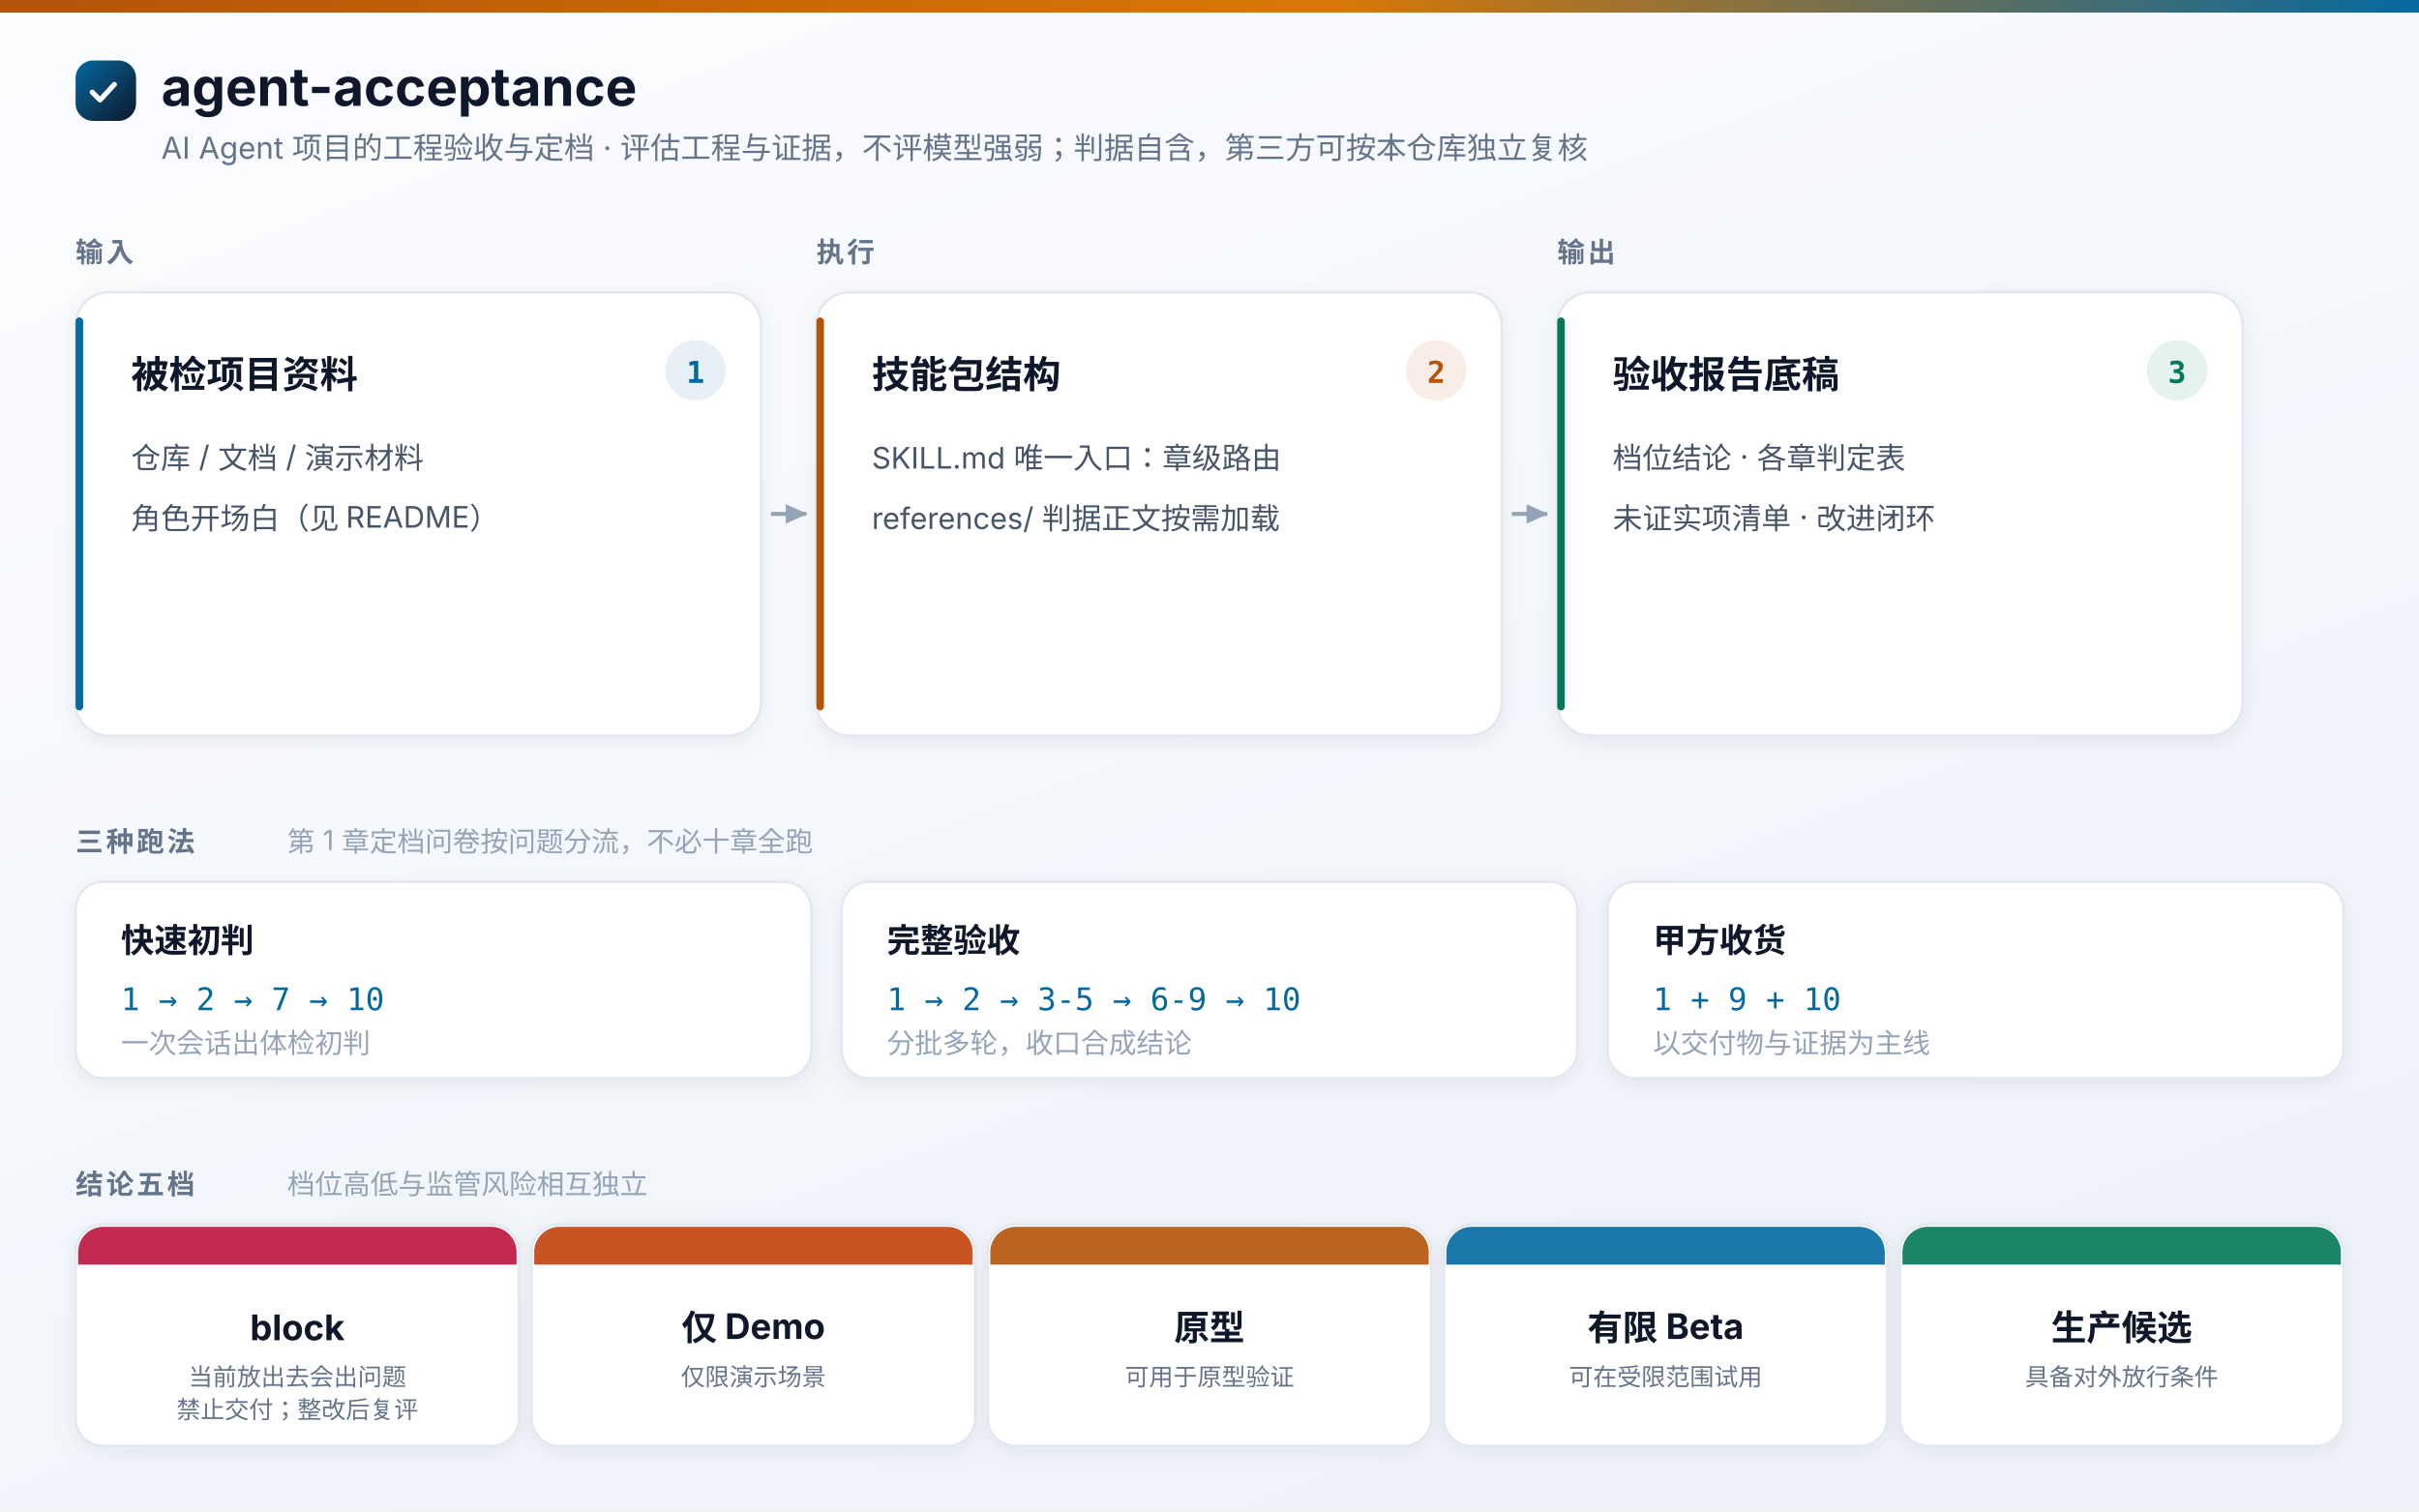
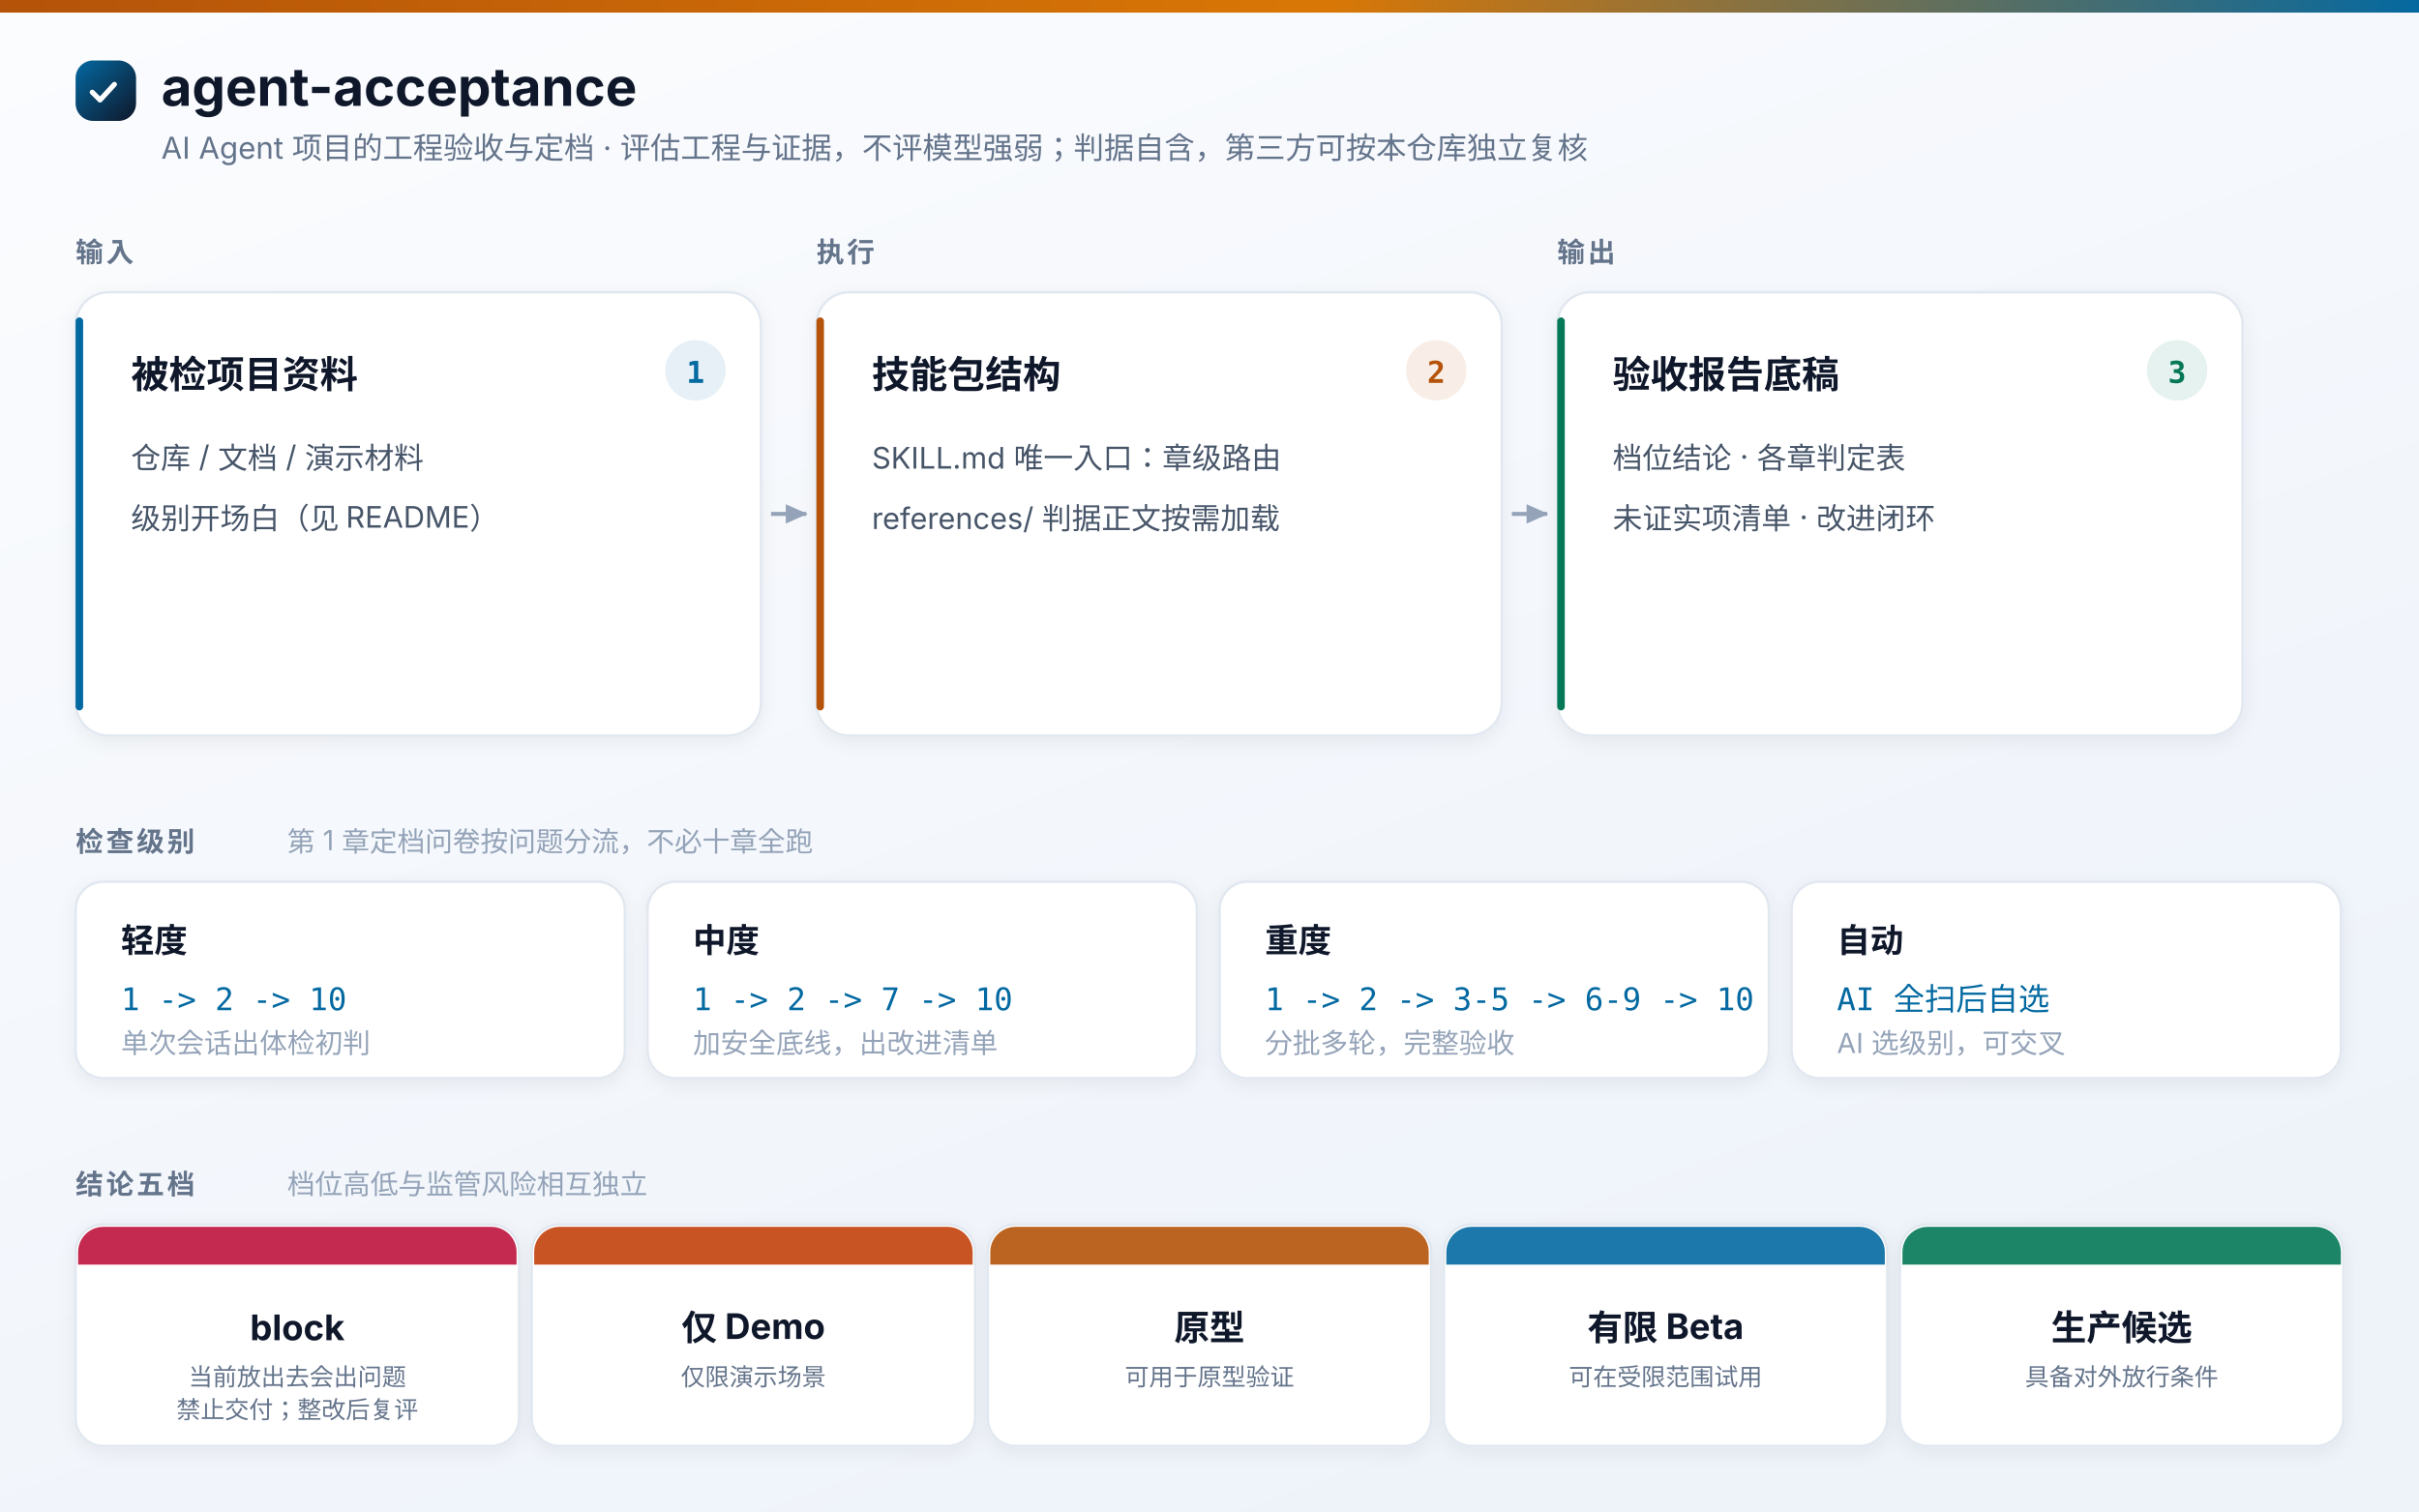
- <svg xmlns="http://www.w3.org/2000/svg" width="960" height="600" viewBox="0 0 960 600" role="img" aria-label="agent-acceptance 体系总览：输入、执行、输出三泳道，三种跑法与五档结论">
+ <svg xmlns="http://www.w3.org/2000/svg" width="960" height="600" viewBox="0 0 960 600" role="img" aria-label="agent-acceptance 体系总览：输入、执行、输出三泳道，四个检查级别与五档结论">
  <defs>
    <linearGradient id="pageBg" x1="0" y1="0" x2="0.6" y2="1">
      <stop offset="0%" stop-color="#fbfcfe" />
      <stop offset="100%" stop-color="#eef3fa" />
    </linearGradient>
    <linearGradient id="brandBar" x1="0" y1="0" x2="1" y2="0">
      <stop offset="0%" stop-color="#b45309" />
      <stop offset="55%" stop-color="#d97706" />
      <stop offset="100%" stop-color="#0369a1" />
    </linearGradient>
    <linearGradient id="brandMark" x1="0" y1="0" x2="1" y2="1">
      <stop offset="0%" stop-color="#0369a1" />
      <stop offset="100%" stop-color="#0f172a" />
    </linearGradient>
    <filter id="cardShadow" x="-10%" y="-10%" width="120%" height="130%">
      <feDropShadow dx="0" dy="2" stdDeviation="3.5" flood-color="#0f172a" flood-opacity="0.06" />
    </filter>
    <marker id="arw" viewBox="0 0 10 10" refX="8.5" refY="5" markerWidth="6" markerHeight="6" orient="auto-start-reverse">
      <path d="M 0 1 L 9 5 L 0 9 z" fill="#94a3b8" />
    </marker>
  </defs>
  <rect width="960" height="600" fill="url(#pageBg)" />
  <rect x="0" y="0" width="960" height="5" fill="url(#brandBar)" />
  <g>
    <rect x="30" y="24" width="24" height="24" rx="7" fill="url(#brandMark)" />
    <path d="M36.6 36.6 l3.1 3.1 5.7-6.2" stroke="#ffffff" stroke-width="2" fill="none" stroke-linecap="round" stroke-linejoin="round" />
  </g>
  <text x="64" y="42" font-family="-apple-system, BlinkMacSystemFont, 'Segoe UI', 'PingFang SC', 'Microsoft YaHei', 'Hiragino Sans GB', sans-serif" font-size="21" fill="#0f172a" font-weight="bold" text-anchor="start">agent-acceptance</text>
  <text x="64" y="63" font-family="-apple-system, BlinkMacSystemFont, 'Segoe UI', 'PingFang SC', 'Microsoft YaHei', 'Hiragino Sans GB', sans-serif" font-size="12" fill="#64748b" font-weight="normal" text-anchor="start">AI Agent 项目的工程验收与定档 · 评估工程与证据，不评模型强弱；判据自含，第三方可按本仓库独立复核</text>
  <text x="30" y="104" font-family="ui-monospace, SFMono-Regular, Menlo, Consolas, monospace" font-size="11" fill="#64748b" font-weight="bold" text-anchor="start" letter-spacing="0.1em">输入</text>
  <rect x="30" y="116" width="272" height="176" rx="13" fill="#ffffff" stroke="#e2e8f0" stroke-width="1" filter="url(#cardShadow)" />
  <path d="M31 129 a12 12 0 0 1 12 -12 h248 a12 12 0 0 1 12 12 v152 l0 0 h-270 z" fill="none" />
  <rect x="30" y="126" width="3" height="156" rx="1.5" fill="#0369a1" />
  <text x="52" y="154" font-family="-apple-system, BlinkMacSystemFont, 'Segoe UI', 'PingFang SC', 'Microsoft YaHei', 'Hiragino Sans GB', sans-serif" font-size="15" fill="#0f172a" font-weight="bold" text-anchor="start">被检项目资料</text>
  <circle cx="276" cy="147" r="12" fill="#0369a1" opacity="0.10" />
  <text x="276" y="152" font-family="ui-monospace, SFMono-Regular, Menlo, Consolas, monospace" font-size="12" fill="#0369a1" font-weight="bold" text-anchor="middle">1</text>
  <text x="52" y="186" font-family="-apple-system, BlinkMacSystemFont, 'Segoe UI', 'PingFang SC', 'Microsoft YaHei', 'Hiragino Sans GB', sans-serif" font-size="11.8" fill="#475569" font-weight="normal" text-anchor="start">仓库 / 文档 / 演示材料</text>
-   <text x="52" y="210" font-family="-apple-system, BlinkMacSystemFont, 'Segoe UI', 'PingFang SC', 'Microsoft YaHei', 'Hiragino Sans GB', sans-serif" font-size="11.8" fill="#475569" font-weight="normal" text-anchor="start">角色开场白（见 README）</text>
+   <text x="52" y="210" font-family="-apple-system, BlinkMacSystemFont, 'Segoe UI', 'PingFang SC', 'Microsoft YaHei', 'Hiragino Sans GB', sans-serif" font-size="11.8" fill="#475569" font-weight="normal" text-anchor="start">级别开场白（见 README）</text>
  <path d="M306 204.0 L320 204.0" stroke="#94a3b8" stroke-width="1.6" fill="none" marker-end="url(#arw)" />
  <text x="324" y="104" font-family="ui-monospace, SFMono-Regular, Menlo, Consolas, monospace" font-size="11" fill="#64748b" font-weight="bold" text-anchor="start" letter-spacing="0.1em">执行</text>
  <rect x="324" y="116" width="272" height="176" rx="13" fill="#ffffff" stroke="#e2e8f0" stroke-width="1" filter="url(#cardShadow)" />
  <path d="M325 129 a12 12 0 0 1 12 -12 h248 a12 12 0 0 1 12 12 v152 l0 0 h-270 z" fill="none" />
  <rect x="324" y="126" width="3" height="156" rx="1.5" fill="#b45309" />
  <text x="346" y="154" font-family="-apple-system, BlinkMacSystemFont, 'Segoe UI', 'PingFang SC', 'Microsoft YaHei', 'Hiragino Sans GB', sans-serif" font-size="15" fill="#0f172a" font-weight="bold" text-anchor="start">技能包结构</text>
  <circle cx="570" cy="147" r="12" fill="#b45309" opacity="0.10" />
  <text x="570" y="152" font-family="ui-monospace, SFMono-Regular, Menlo, Consolas, monospace" font-size="12" fill="#b45309" font-weight="bold" text-anchor="middle">2</text>
  <text x="346" y="186" font-family="-apple-system, BlinkMacSystemFont, 'Segoe UI', 'PingFang SC', 'Microsoft YaHei', 'Hiragino Sans GB', sans-serif" font-size="11.8" fill="#475569" font-weight="normal" text-anchor="start">SKILL.md 唯一入口：章级路由</text>
  <text x="346" y="210" font-family="-apple-system, BlinkMacSystemFont, 'Segoe UI', 'PingFang SC', 'Microsoft YaHei', 'Hiragino Sans GB', sans-serif" font-size="11.8" fill="#475569" font-weight="normal" text-anchor="start">references/ 判据正文按需加载</text>
  <path d="M600 204.0 L614 204.0" stroke="#94a3b8" stroke-width="1.6" fill="none" marker-end="url(#arw)" />
  <text x="618" y="104" font-family="ui-monospace, SFMono-Regular, Menlo, Consolas, monospace" font-size="11" fill="#64748b" font-weight="bold" text-anchor="start" letter-spacing="0.1em">输出</text>
  <rect x="618" y="116" width="272" height="176" rx="13" fill="#ffffff" stroke="#e2e8f0" stroke-width="1" filter="url(#cardShadow)" />
  <path d="M619 129 a12 12 0 0 1 12 -12 h248 a12 12 0 0 1 12 12 v152 l0 0 h-270 z" fill="none" />
  <rect x="618" y="126" width="3" height="156" rx="1.5" fill="#047857" />
  <text x="640" y="154" font-family="-apple-system, BlinkMacSystemFont, 'Segoe UI', 'PingFang SC', 'Microsoft YaHei', 'Hiragino Sans GB', sans-serif" font-size="15" fill="#0f172a" font-weight="bold" text-anchor="start">验收报告底稿</text>
  <circle cx="864" cy="147" r="12" fill="#047857" opacity="0.10" />
  <text x="864" y="152" font-family="ui-monospace, SFMono-Regular, Menlo, Consolas, monospace" font-size="12" fill="#047857" font-weight="bold" text-anchor="middle">3</text>
  <text x="640" y="186" font-family="-apple-system, BlinkMacSystemFont, 'Segoe UI', 'PingFang SC', 'Microsoft YaHei', 'Hiragino Sans GB', sans-serif" font-size="11.8" fill="#475569" font-weight="normal" text-anchor="start">档位结论 · 各章判定表</text>
  <text x="640" y="210" font-family="-apple-system, BlinkMacSystemFont, 'Segoe UI', 'PingFang SC', 'Microsoft YaHei', 'Hiragino Sans GB', sans-serif" font-size="11.8" fill="#475569" font-weight="normal" text-anchor="start">未证实项清单 · 改进闭环</text>
-   <text x="30" y="338" font-family="ui-monospace, SFMono-Regular, Menlo, Consolas, monospace" font-size="11" fill="#64748b" font-weight="bold" text-anchor="start" letter-spacing="0.1em">三种跑法</text>
+   <text x="30" y="338" font-family="ui-monospace, SFMono-Regular, Menlo, Consolas, monospace" font-size="11" fill="#64748b" font-weight="bold" text-anchor="start" letter-spacing="0.1em">检查级别</text>
  <text x="114" y="338" font-family="-apple-system, BlinkMacSystemFont, 'Segoe UI', 'PingFang SC', 'Microsoft YaHei', 'Hiragino Sans GB', sans-serif" font-size="11" fill="#94a3b8" font-weight="normal" text-anchor="start">第 1 章定档问卷按问题分流，不必十章全跑</text>
-   <rect x="30" y="350" width="292" height="78" rx="11" fill="#ffffff" stroke="#e2e8f0" stroke-width="1" filter="url(#cardShadow)" />
-   <text x="48" y="378" font-family="-apple-system, BlinkMacSystemFont, 'Segoe UI', 'PingFang SC', 'Microsoft YaHei', 'Hiragino Sans GB', sans-serif" font-size="13.2" fill="#0f172a" font-weight="bold" text-anchor="start">快速初判</text>
-   <text x="48" y="401" font-family="ui-monospace, SFMono-Regular, Menlo, Consolas, monospace" font-size="12.4" fill="#0369a1" font-weight="normal" text-anchor="start">1 → 2 → 7 → 10</text>
-   <text x="48" y="418" font-family="-apple-system, BlinkMacSystemFont, 'Segoe UI', 'PingFang SC', 'Microsoft YaHei', 'Hiragino Sans GB', sans-serif" font-size="11" fill="#94a3b8" font-weight="normal" text-anchor="start">一次会话出体检初判</text>
-   <rect x="334" y="350" width="292" height="78" rx="11" fill="#ffffff" stroke="#e2e8f0" stroke-width="1" filter="url(#cardShadow)" />
-   <text x="352" y="378" font-family="-apple-system, BlinkMacSystemFont, 'Segoe UI', 'PingFang SC', 'Microsoft YaHei', 'Hiragino Sans GB', sans-serif" font-size="13.2" fill="#0f172a" font-weight="bold" text-anchor="start">完整验收</text>
-   <text x="352" y="401" font-family="ui-monospace, SFMono-Regular, Menlo, Consolas, monospace" font-size="12.4" fill="#0369a1" font-weight="normal" text-anchor="start">1 → 2 → 3-5 → 6-9 → 10</text>
-   <text x="352" y="418" font-family="-apple-system, BlinkMacSystemFont, 'Segoe UI', 'PingFang SC', 'Microsoft YaHei', 'Hiragino Sans GB', sans-serif" font-size="11" fill="#94a3b8" font-weight="normal" text-anchor="start">分批多轮，收口合成结论</text>
-   <rect x="638" y="350" width="292" height="78" rx="11" fill="#ffffff" stroke="#e2e8f0" stroke-width="1" filter="url(#cardShadow)" />
-   <text x="656" y="378" font-family="-apple-system, BlinkMacSystemFont, 'Segoe UI', 'PingFang SC', 'Microsoft YaHei', 'Hiragino Sans GB', sans-serif" font-size="13.2" fill="#0f172a" font-weight="bold" text-anchor="start">甲方收货</text>
-   <text x="656" y="401" font-family="ui-monospace, SFMono-Regular, Menlo, Consolas, monospace" font-size="12.4" fill="#0369a1" font-weight="normal" text-anchor="start">1 + 9 + 10</text>
-   <text x="656" y="418" font-family="-apple-system, BlinkMacSystemFont, 'Segoe UI', 'PingFang SC', 'Microsoft YaHei', 'Hiragino Sans GB', sans-serif" font-size="11" fill="#94a3b8" font-weight="normal" text-anchor="start">以交付物与证据为主线</text>
+   <rect x="30" y="350" width="218" height="78" rx="11" fill="#ffffff" stroke="#e2e8f0" stroke-width="1" filter="url(#cardShadow)" />
+   <text x="48" y="378" font-family="-apple-system, BlinkMacSystemFont, 'Segoe UI', 'PingFang SC', 'Microsoft YaHei', 'Hiragino Sans GB', sans-serif" font-size="13.2" fill="#0f172a" font-weight="bold" text-anchor="start">轻度</text>
+   <text x="48" y="401" font-family="ui-monospace, SFMono-Regular, Menlo, Consolas, monospace" font-size="12.4" fill="#0369a1" font-weight="normal" text-anchor="start">1 -&gt; 2 -&gt; 10</text>
+   <text x="48" y="418" font-family="-apple-system, BlinkMacSystemFont, 'Segoe UI', 'PingFang SC', 'Microsoft YaHei', 'Hiragino Sans GB', sans-serif" font-size="11" fill="#94a3b8" font-weight="normal" text-anchor="start">单次会话出体检初判</text>
+   <rect x="257" y="350" width="218" height="78" rx="11" fill="#ffffff" stroke="#e2e8f0" stroke-width="1" filter="url(#cardShadow)" />
+   <text x="275" y="378" font-family="-apple-system, BlinkMacSystemFont, 'Segoe UI', 'PingFang SC', 'Microsoft YaHei', 'Hiragino Sans GB', sans-serif" font-size="13.2" fill="#0f172a" font-weight="bold" text-anchor="start">中度</text>
+   <text x="275" y="401" font-family="ui-monospace, SFMono-Regular, Menlo, Consolas, monospace" font-size="12.4" fill="#0369a1" font-weight="normal" text-anchor="start">1 -&gt; 2 -&gt; 7 -&gt; 10</text>
+   <text x="275" y="418" font-family="-apple-system, BlinkMacSystemFont, 'Segoe UI', 'PingFang SC', 'Microsoft YaHei', 'Hiragino Sans GB', sans-serif" font-size="11" fill="#94a3b8" font-weight="normal" text-anchor="start">加安全底线，出改进清单</text>
+   <rect x="484" y="350" width="218" height="78" rx="11" fill="#ffffff" stroke="#e2e8f0" stroke-width="1" filter="url(#cardShadow)" />
+   <text x="502" y="378" font-family="-apple-system, BlinkMacSystemFont, 'Segoe UI', 'PingFang SC', 'Microsoft YaHei', 'Hiragino Sans GB', sans-serif" font-size="13.2" fill="#0f172a" font-weight="bold" text-anchor="start">重度</text>
+   <text x="502" y="401" font-family="ui-monospace, SFMono-Regular, Menlo, Consolas, monospace" font-size="12.4" fill="#0369a1" font-weight="normal" text-anchor="start">1 -&gt; 2 -&gt; 3-5 -&gt; 6-9 -&gt; 10</text>
+   <text x="502" y="418" font-family="-apple-system, BlinkMacSystemFont, 'Segoe UI', 'PingFang SC', 'Microsoft YaHei', 'Hiragino Sans GB', sans-serif" font-size="11" fill="#94a3b8" font-weight="normal" text-anchor="start">分批多轮，完整验收</text>
+   <rect x="711" y="350" width="218" height="78" rx="11" fill="#ffffff" stroke="#e2e8f0" stroke-width="1" filter="url(#cardShadow)" />
+   <text x="729" y="378" font-family="-apple-system, BlinkMacSystemFont, 'Segoe UI', 'PingFang SC', 'Microsoft YaHei', 'Hiragino Sans GB', sans-serif" font-size="13.2" fill="#0f172a" font-weight="bold" text-anchor="start">自动</text>
+   <text x="729" y="401" font-family="ui-monospace, SFMono-Regular, Menlo, Consolas, monospace" font-size="12.4" fill="#0369a1" font-weight="normal" text-anchor="start">AI 全扫后自选</text>
+   <text x="729" y="418" font-family="-apple-system, BlinkMacSystemFont, 'Segoe UI', 'PingFang SC', 'Microsoft YaHei', 'Hiragino Sans GB', sans-serif" font-size="11" fill="#94a3b8" font-weight="normal" text-anchor="start">AI 选级别，可交叉</text>
  <text x="30" y="474" font-family="ui-monospace, SFMono-Regular, Menlo, Consolas, monospace" font-size="11" fill="#64748b" font-weight="bold" text-anchor="start" letter-spacing="0.1em">结论五档</text>
  <text x="114" y="474" font-family="-apple-system, BlinkMacSystemFont, 'Segoe UI', 'PingFang SC', 'Microsoft YaHei', 'Hiragino Sans GB', sans-serif" font-size="11" fill="#94a3b8" font-weight="normal" text-anchor="start">档位高低与监管风险相互独立</text>
  <rect x="30.0" y="486" width="176" height="88" rx="11" fill="#ffffff" stroke="#e2e8f0" stroke-width="1" filter="url(#cardShadow)" />
  <path d="M31.0 497 a10 10 0 0 1 10 -10 h154 a10 10 0 0 1 10 10 v5 h-174 z" fill="#be123c" opacity="0.9" />
  <text x="118.0" y="532" font-family="-apple-system, BlinkMacSystemFont, 'Segoe UI', 'PingFang SC', 'Microsoft YaHei', 'Hiragino Sans GB', sans-serif" font-size="14" fill="#0f172a" font-weight="bold" text-anchor="middle">block</text>
  <text x="118.0" y="550" font-family="-apple-system, BlinkMacSystemFont, 'Segoe UI', 'PingFang SC', 'Microsoft YaHei', 'Hiragino Sans GB', sans-serif" font-size="9.6" fill="#64748b" font-weight="normal" text-anchor="middle">当前放出去会出问题</text>
  <text x="118.0" y="563" font-family="-apple-system, BlinkMacSystemFont, 'Segoe UI', 'PingFang SC', 'Microsoft YaHei', 'Hiragino Sans GB', sans-serif" font-size="9.6" fill="#64748b" font-weight="normal" text-anchor="middle">禁止交付；整改后复评</text>
  <rect x="211.0" y="486" width="176" height="88" rx="11" fill="#ffffff" stroke="#e2e8f0" stroke-width="1" filter="url(#cardShadow)" />
  <path d="M212.0 497 a10 10 0 0 1 10 -10 h154 a10 10 0 0 1 10 10 v5 h-174 z" fill="#c2410c" opacity="0.9" />
  <text x="299.0" y="532" font-family="-apple-system, BlinkMacSystemFont, 'Segoe UI', 'PingFang SC', 'Microsoft YaHei', 'Hiragino Sans GB', sans-serif" font-size="14" fill="#0f172a" font-weight="bold" text-anchor="middle">仅 Demo</text>
  <text x="299.0" y="550" font-family="-apple-system, BlinkMacSystemFont, 'Segoe UI', 'PingFang SC', 'Microsoft YaHei', 'Hiragino Sans GB', sans-serif" font-size="9.6" fill="#64748b" font-weight="normal" text-anchor="middle">仅限演示场景</text>
  <rect x="392.0" y="486" width="176" height="88" rx="11" fill="#ffffff" stroke="#e2e8f0" stroke-width="1" filter="url(#cardShadow)" />
  <path d="M393.0 497 a10 10 0 0 1 10 -10 h154 a10 10 0 0 1 10 10 v5 h-174 z" fill="#b45309" opacity="0.9" />
  <text x="480.0" y="532" font-family="-apple-system, BlinkMacSystemFont, 'Segoe UI', 'PingFang SC', 'Microsoft YaHei', 'Hiragino Sans GB', sans-serif" font-size="14" fill="#0f172a" font-weight="bold" text-anchor="middle">原型</text>
  <text x="480.0" y="550" font-family="-apple-system, BlinkMacSystemFont, 'Segoe UI', 'PingFang SC', 'Microsoft YaHei', 'Hiragino Sans GB', sans-serif" font-size="9.6" fill="#64748b" font-weight="normal" text-anchor="middle">可用于原型验证</text>
  <rect x="573.0" y="486" width="176" height="88" rx="11" fill="#ffffff" stroke="#e2e8f0" stroke-width="1" filter="url(#cardShadow)" />
  <path d="M574.0 497 a10 10 0 0 1 10 -10 h154 a10 10 0 0 1 10 10 v5 h-174 z" fill="#0369a1" opacity="0.9" />
  <text x="661.0" y="532" font-family="-apple-system, BlinkMacSystemFont, 'Segoe UI', 'PingFang SC', 'Microsoft YaHei', 'Hiragino Sans GB', sans-serif" font-size="14" fill="#0f172a" font-weight="bold" text-anchor="middle">有限 Beta</text>
  <text x="661.0" y="550" font-family="-apple-system, BlinkMacSystemFont, 'Segoe UI', 'PingFang SC', 'Microsoft YaHei', 'Hiragino Sans GB', sans-serif" font-size="9.6" fill="#64748b" font-weight="normal" text-anchor="middle">可在受限范围试用</text>
  <rect x="754.0" y="486" width="176" height="88" rx="11" fill="#ffffff" stroke="#e2e8f0" stroke-width="1" filter="url(#cardShadow)" />
  <path d="M755.0 497 a10 10 0 0 1 10 -10 h154 a10 10 0 0 1 10 10 v5 h-174 z" fill="#047857" opacity="0.9" />
  <text x="842.0" y="532" font-family="-apple-system, BlinkMacSystemFont, 'Segoe UI', 'PingFang SC', 'Microsoft YaHei', 'Hiragino Sans GB', sans-serif" font-size="14" fill="#0f172a" font-weight="bold" text-anchor="middle">生产候选</text>
  <text x="842.0" y="550" font-family="-apple-system, BlinkMacSystemFont, 'Segoe UI', 'PingFang SC', 'Microsoft YaHei', 'Hiragino Sans GB', sans-serif" font-size="9.6" fill="#64748b" font-weight="normal" text-anchor="middle">具备对外放行条件</text>
</svg>
